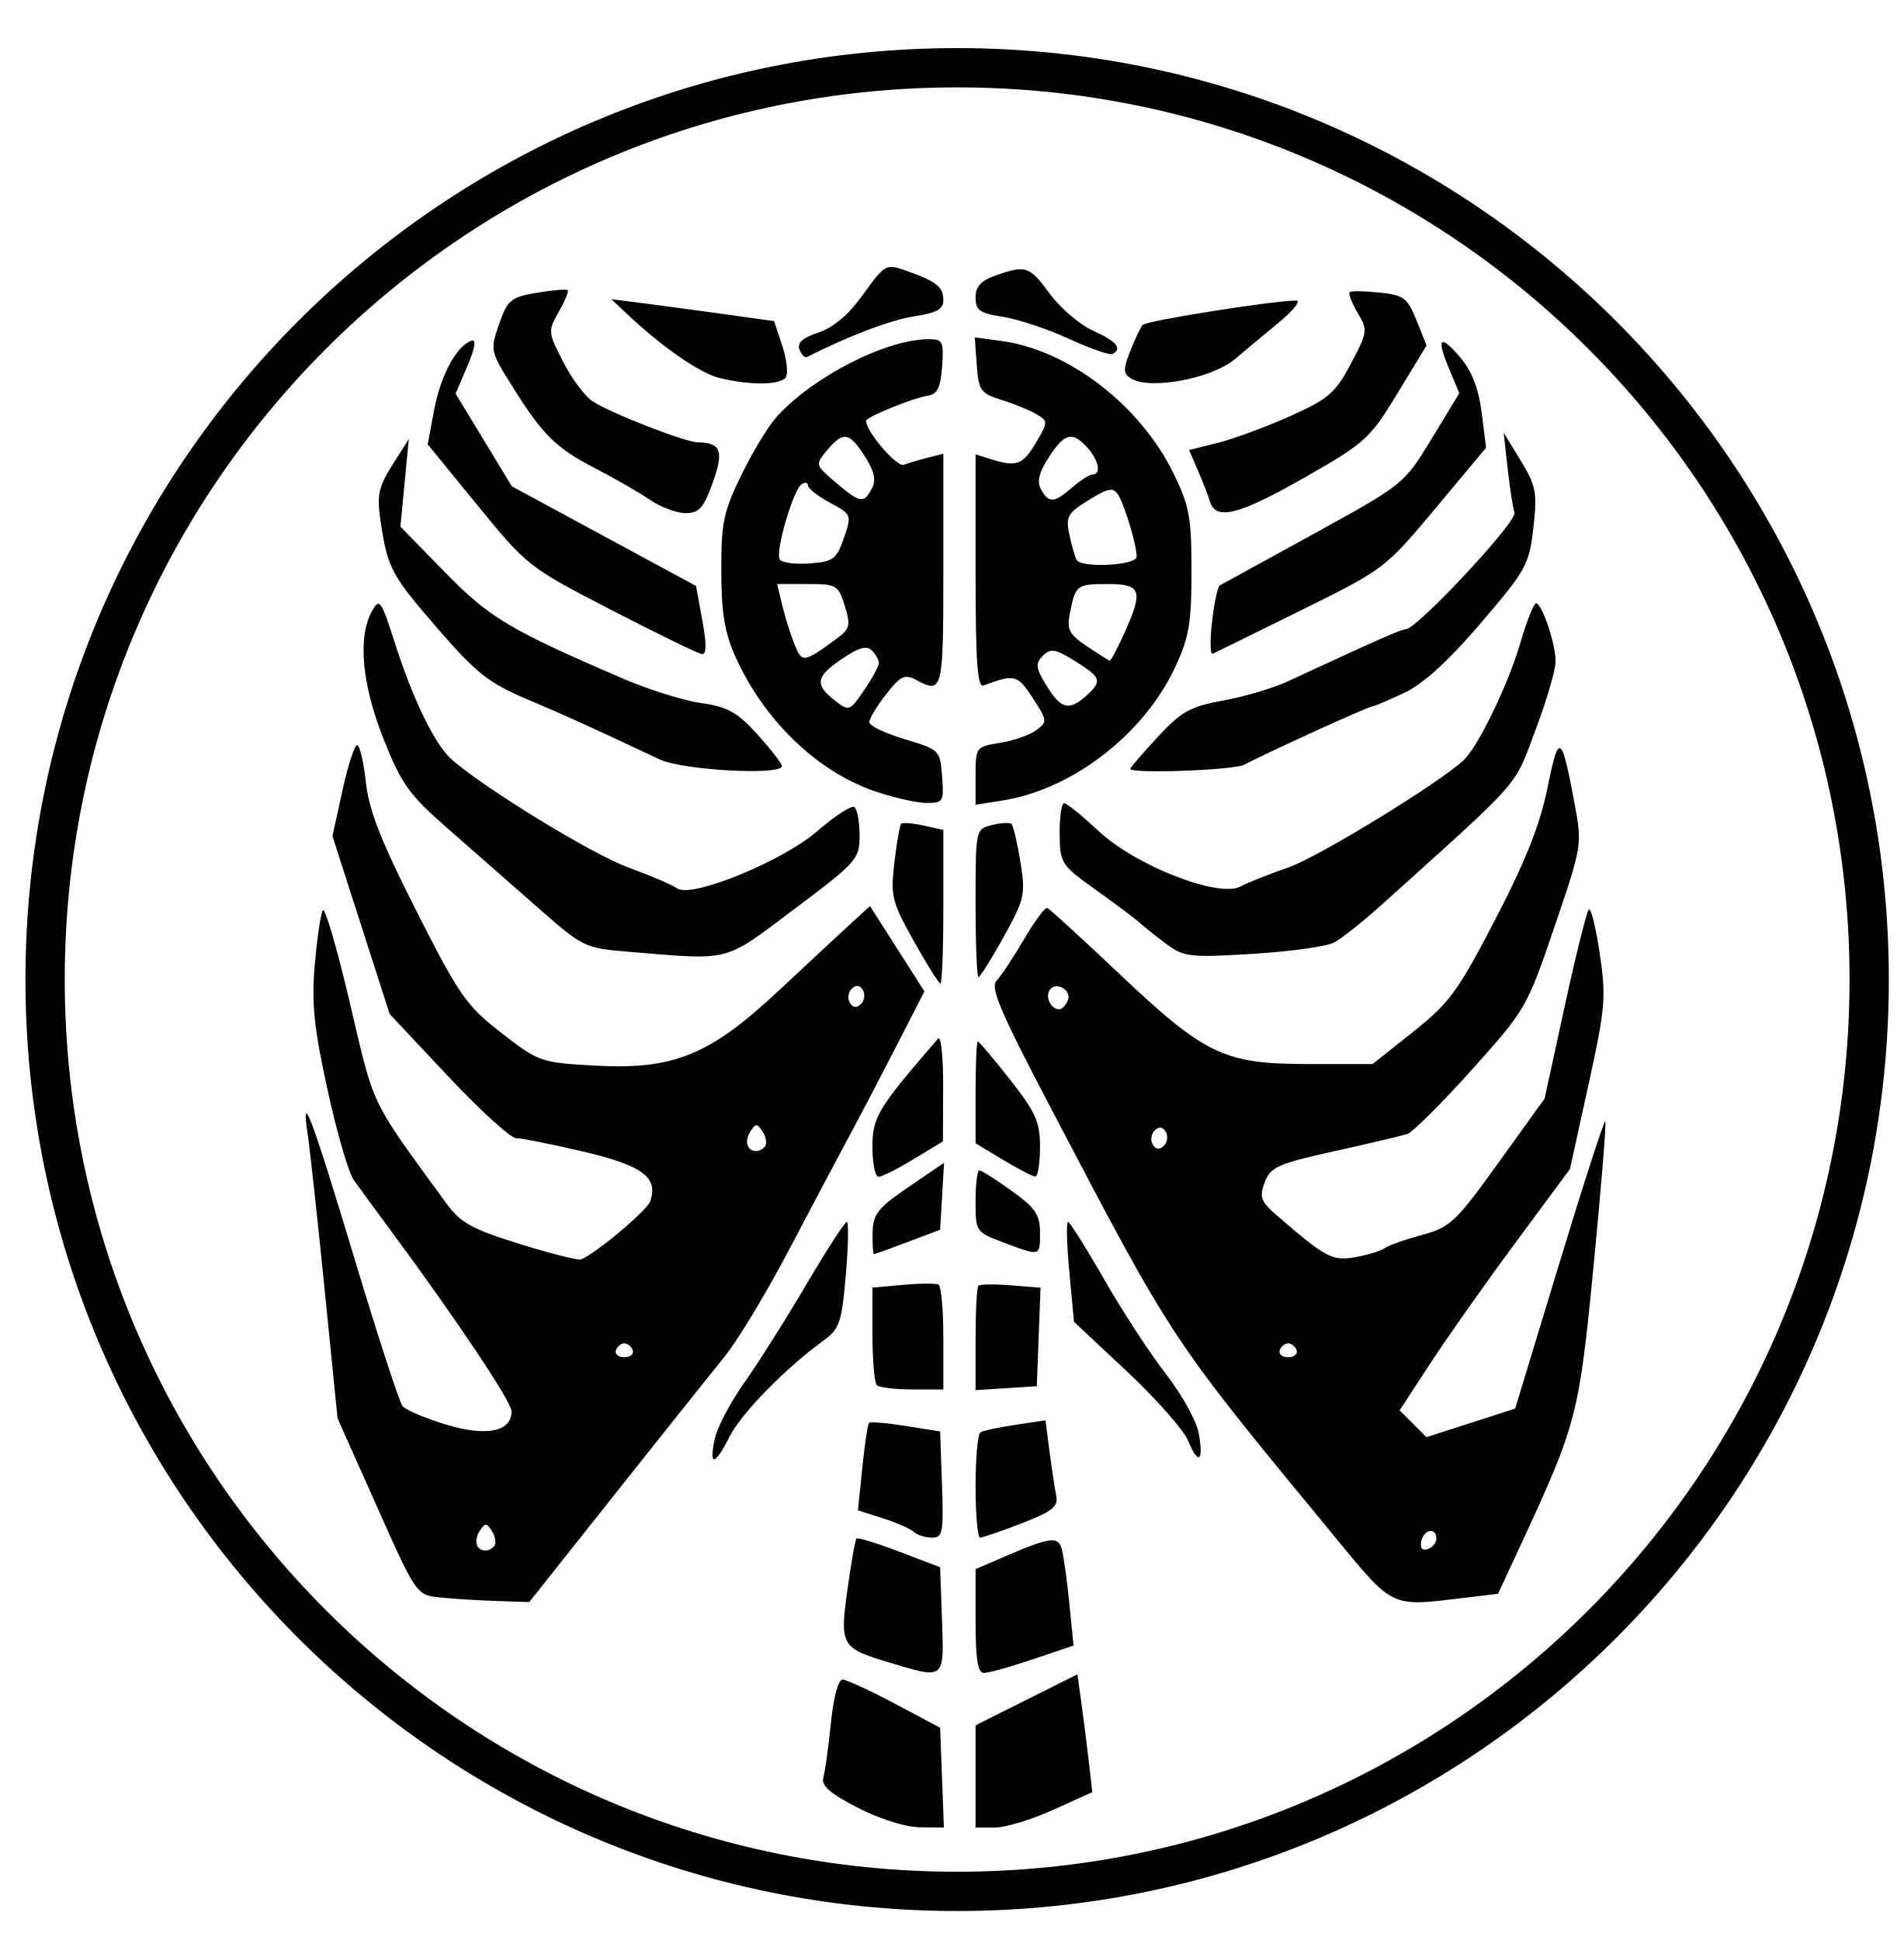
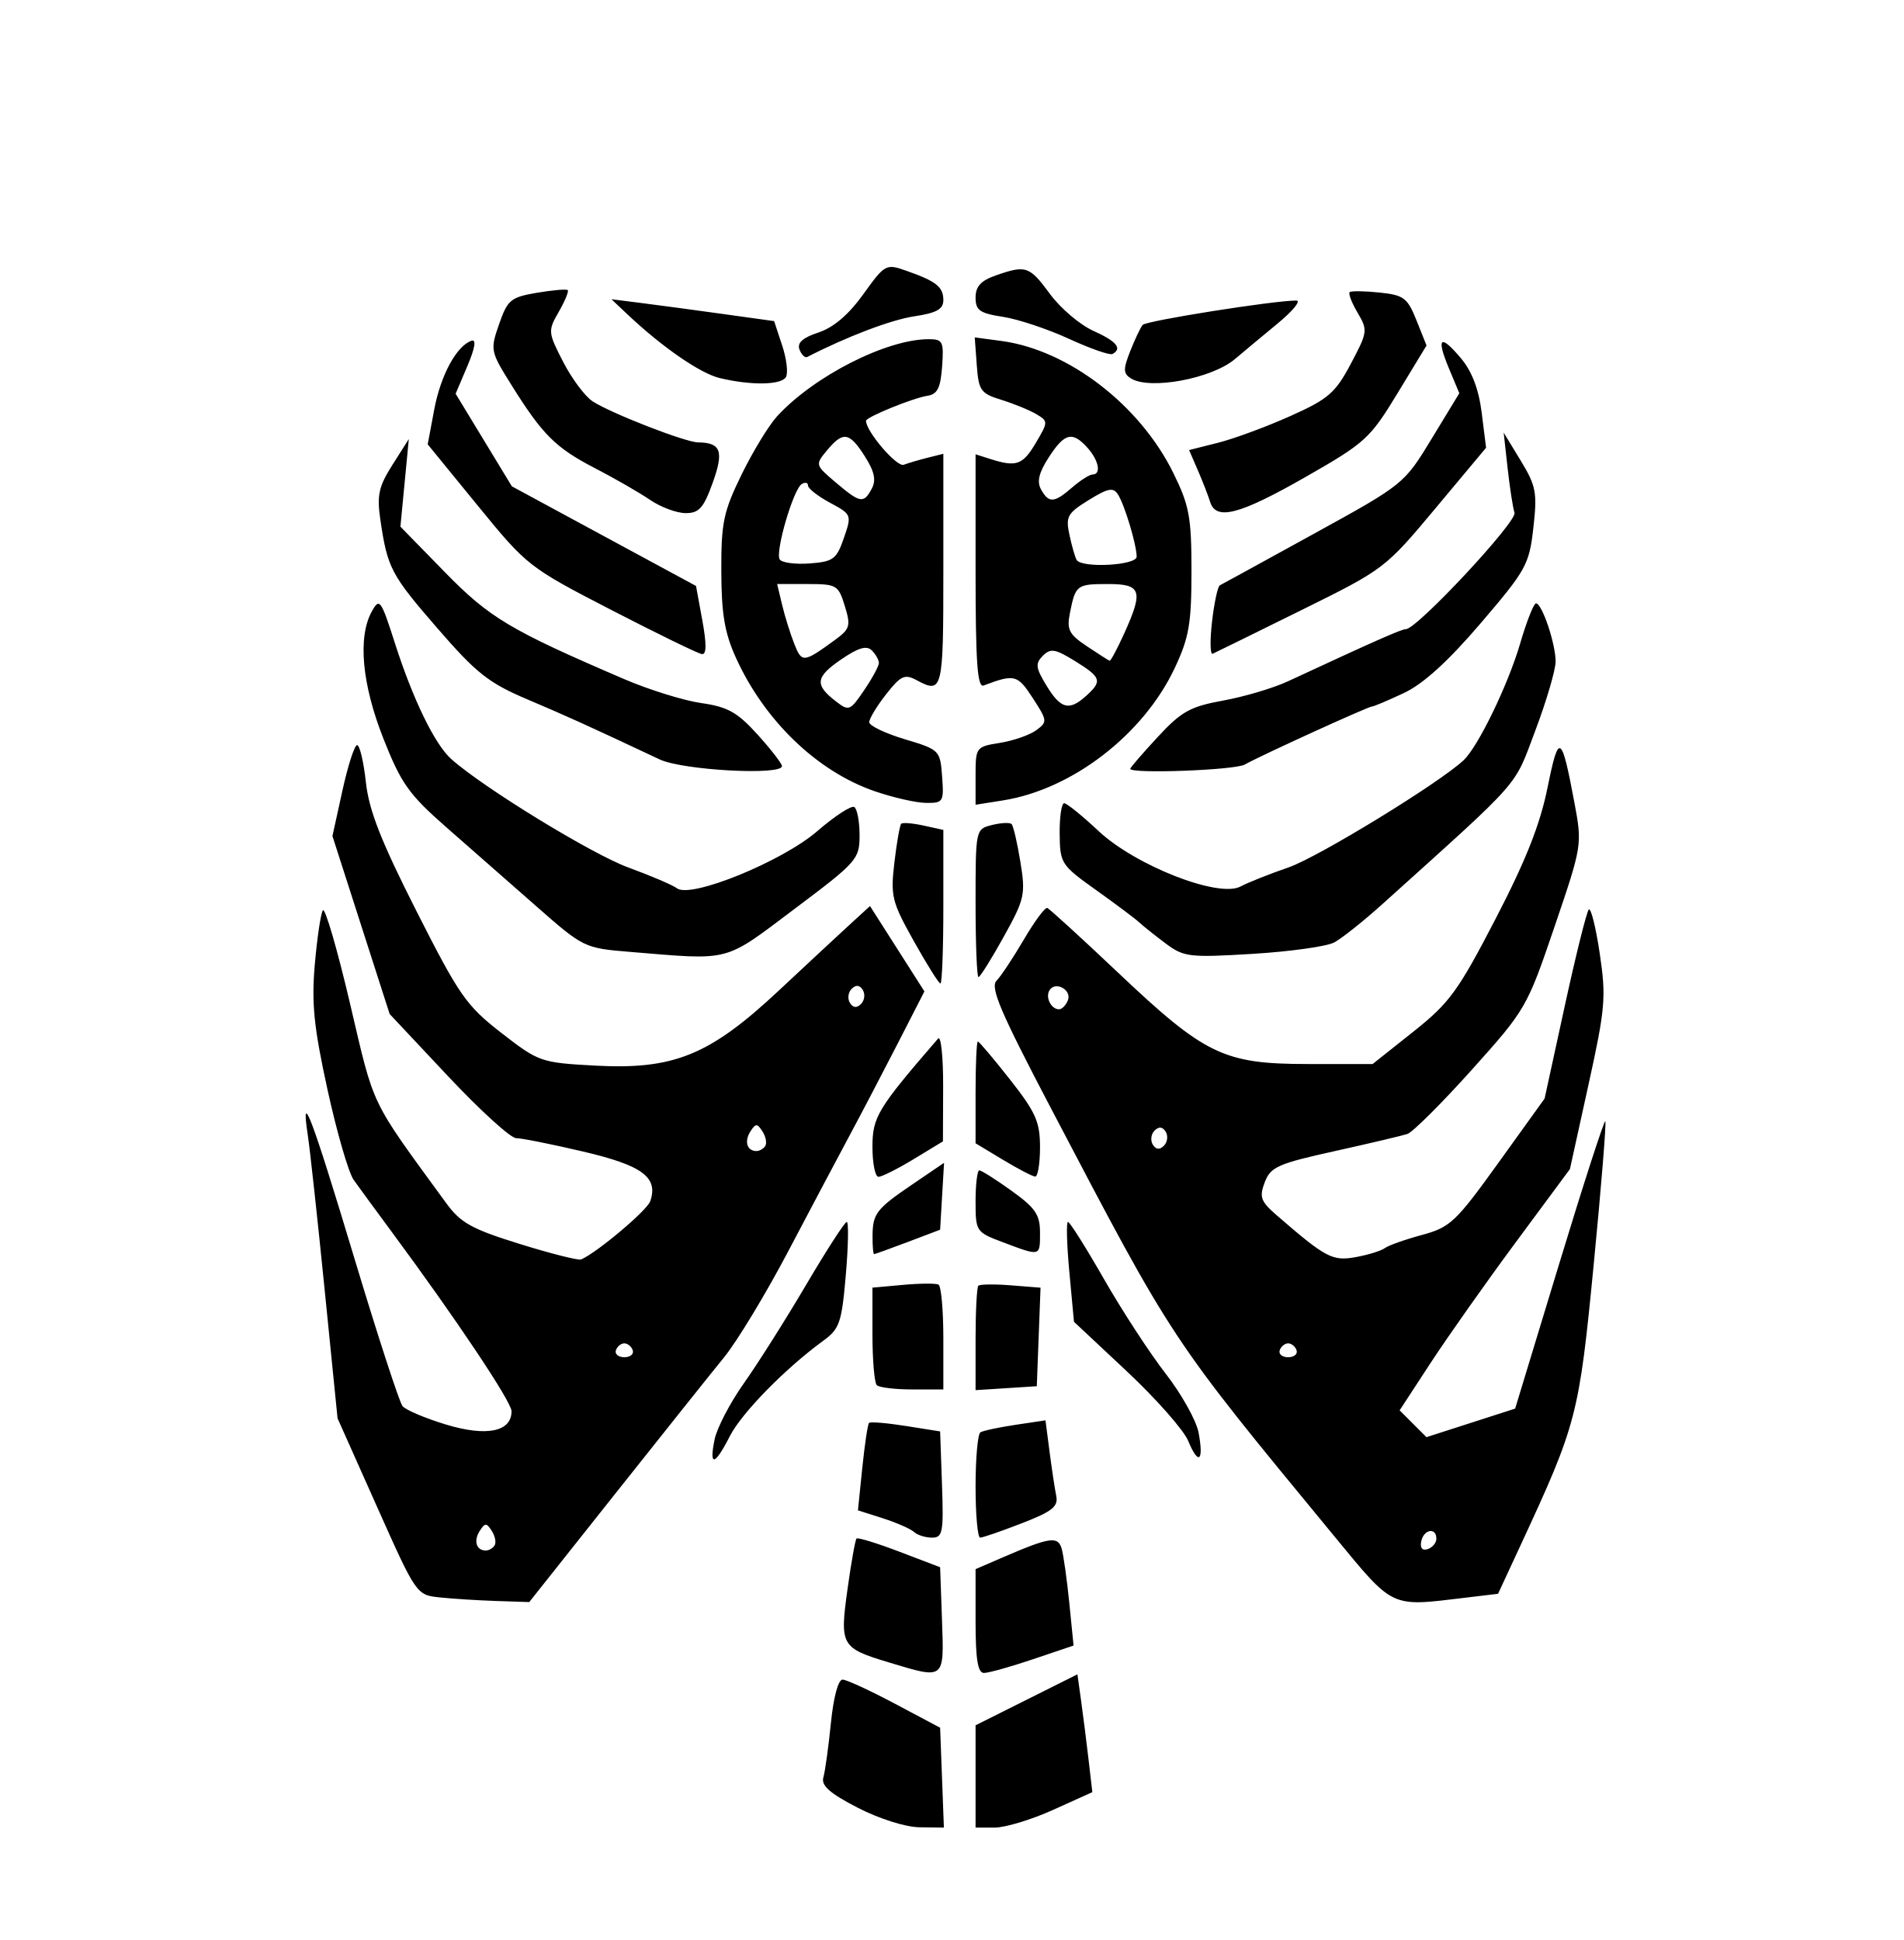
- <svg xmlns="http://www.w3.org/2000/svg" xml:space="preserve" width="872" height="889" viewBox="0 0 872 889">
-   <circle cx="438.499" cy="448.88" r="417.838" style="fill:none;stroke:#000;stroke-width:18;stroke-dasharray:none;stroke-opacity:1" />
-   <path d="M392.9 828.36c-12.798-6.605-16.769-10.12-15.683-13.883.8-2.772 2.355-14.009 3.455-24.97 1.185-11.803 3.366-19.892 5.348-19.837 1.84.052 12.648 5.034 24.015 11.073l20.668 10.978.863 22.883.862 22.883-11.197-.142c-6.412-.082-18.517-3.92-28.332-8.986m54.042-14.31v-23.438l23.333-11.679 23.333-11.678 1.7 12.233c.934 6.728 2.47 18.877 3.414 26.996l1.715 14.763-17.951 8.12c-9.873 4.466-21.91 8.12-26.747 8.12h-8.797zm-39.86-52.295c-21.77-6.573-22.399-7.695-18.81-33.514 1.692-12.18 3.55-22.622 4.13-23.206s9.436 2.135 19.678 6.042l18.623 7.102.858 24.223c.976 27.587 1.478 27.19-24.479 19.353m39.86-18.917V719.05l12.549-5.424c21.438-9.265 25.195-9.819 26.893-3.964.843 2.91 2.416 14.091 3.495 24.847l1.96 19.557-18.593 6.278c-10.226 3.454-20.327 6.28-22.448 6.28-2.853 0-3.856-6.184-3.856-23.787m-245.459-10.823c-10.71-1.135-10.757-1.205-28.781-41.605l-18.054-40.467-5.924-59.025c-3.258-32.464-6.735-64.34-7.725-70.836-3.375-22.127 1.805-8.428 21.304 56.344 10.714 35.592 20.664 66.159 22.11 67.926 1.447 1.766 10.423 5.572 19.947 8.455 18.595 5.63 29.995 3.303 29.995-6.122 0-4.296-25.265-42.117-54.987-82.314-7.205-9.743-15.012-20.409-17.349-23.701s-7.727-21.894-11.979-41.337c-6.256-28.614-7.366-39.536-5.822-57.32 1.05-12.084 2.706-23.262 3.682-24.841s6.582 17.63 12.457 42.687c11.368 48.485 8.738 43.027 44.097 91.509 6.575 9.015 11.652 11.832 33.659 18.675 14.253 4.432 26.91 7.626 28.124 7.098 7.36-3.197 30.21-22.453 31.665-26.683 3.763-10.946-3.561-16.378-30.664-22.74-14.427-3.388-28.279-6.16-30.78-6.16-2.503 0-16.564-12.8-31.248-28.446l-26.698-28.447-13.104-40.774-13.104-40.775 4.572-20.833c2.514-11.458 5.543-20.833 6.73-20.833s2.994 7.64 4.013 16.978c1.415 12.958 6.909 26.958 23.203 59.136 19.59 38.686 22.792 43.279 38.866 55.761 17.13 13.302 18.077 13.634 42.833 14.985 36.106 1.97 52.565-4.722 84.047-34.173 13.168-12.318 28.006-26.118 32.974-30.667l9.032-8.271 12.468 19.557 12.468 19.556-12.315 24.028c-6.774 13.215-16.6 31.999-21.836 41.742-5.236 9.744-17.903 33.66-28.15 53.147s-23.499 41.41-29.45 48.718-28.476 35.542-50.054 62.743l-39.234 49.456-15.13-.497c-8.322-.273-19.957-1.008-25.858-1.634m25.122-23.845c.8-1.296.215-4.285-1.302-6.644-2.411-3.749-3.105-3.749-5.516 0-2.928 4.553-1.565 8.999 2.758 8.999 1.432 0 3.26-1.06 4.06-2.355m63.284-89.397c-.582-1.746-2.32-3.174-3.863-3.174s-3.281 1.428-3.863 3.174 1.156 3.174 3.863 3.174 4.445-1.428 3.863-3.174m60.725-93.664c.8-1.296.215-4.285-1.302-6.644-2.411-3.749-3.105-3.749-5.516 0-2.928 4.553-1.565 8.999 2.758 8.999 1.432 0 3.26-1.06 4.06-2.355m44.658-71.46q-2.142-3.467-5.095-.515c-1.624 1.624-1.989 4.513-.81 6.42q2.142 3.468 5.095.515c1.624-1.624 1.989-4.513.81-6.42m215.94 250.233c-75.432-91.582-73.228-88.25-130.013-196.555-22.838-43.559-27.64-54.832-24.665-57.896 2.032-2.092 7.681-10.607 12.553-18.921s9.684-14.814 10.693-14.443 15.625 13.726 32.479 29.677c39.83 37.7 48.403 41.828 86.89 41.846l29.674.015 18.577-14.763c16.66-13.239 20.554-18.574 37.72-51.67 13.893-26.788 20.435-43.304 23.858-60.234 5.16-25.521 6.385-24.819 12.354 7.086 3.561 19.035 3.486 19.5-9.176 56.71-12.58 36.966-13.135 37.926-37.864 65.48-13.803 15.382-27.09 28.624-29.525 29.428-2.436.805-17.465 4.35-33.398 7.88-25.932 5.743-29.28 7.235-31.942 14.235-2.594 6.822-1.884 8.763 5.563 15.217 22.444 19.452 25.46 21.045 36.156 19.091 5.683-1.038 11.662-2.89 13.286-4.117s9.262-3.938 16.974-6.024c13.01-3.52 15.54-5.908 35.124-33.149l21.105-29.355 9.235-42.426c5.08-23.335 10.031-43.222 11.003-44.193.972-.972 3.232 8.086 5.023 20.128 2.988 20.092 2.56 25.06-5.202 60.35l-8.46 38.455-24.79 33.511c-13.634 18.431-31.188 43.305-39.008 55.275l-14.219 21.764 6.147 6.147 6.147 6.147 20.315-6.543 20.316-6.543 20.164-66.325c11.09-36.478 20.601-65.887 21.136-65.352s-1.854 30.066-5.309 65.625c-6.724 69.212-7.73 73.076-33.404 128.447l-10.413 22.46-15.608 1.874c-33.957 4.078-32.046 4.989-59.496-28.339m46.841 1.23c0-5.34-5.779-4.365-6.925 1.168-.638 3.079.469 4.429 2.952 3.6 2.185-.728 3.973-2.874 3.973-4.768m-64.047-86.339c-.581-1.746-2.32-3.174-3.863-3.174-1.542 0-3.28 1.428-3.863 3.174-.581 1.746 1.157 3.174 3.863 3.174s4.445-1.428 3.863-3.174m-59.962-100.167q-2.142-3.467-5.095-.514c-1.624 1.624-1.989 4.512-.81 6.42q2.142 3.465 5.095.514c1.624-1.624 1.989-4.513.81-6.42m-44.791-60.284c1.828-4.764-5.77-8.858-8.435-4.544-2.01 3.25.731 8.729 4.367 8.729 1.354 0 3.185-1.883 4.068-4.185m-70.508 243.702c-1.543-1.428-7.955-4.243-14.249-6.257l-11.444-3.66 1.996-19.481c1.098-10.714 2.49-19.974 3.094-20.578s8.178.023 16.83 1.398l15.731 2.496.858 24.339c.774 21.978.33 24.339-4.577 24.339-2.989 0-6.696-1.168-8.239-2.596m28.197-20.85c0-12.896.997-24.06 2.215-24.81s8.424-2.293 16.013-3.429l13.799-2.065 1.863 14.327c1.025 7.879 2.404 17.01 3.065 20.29.988 4.907-1.81 7.132-15.779 12.549-9.339 3.621-17.924 6.584-19.078 6.584s-2.098-10.551-2.098-23.447M327.39 659.591c1.086-5.278 7.155-16.904 13.487-25.836s19.138-29.193 28.459-45.027 17.688-28.787 18.596-28.787c.907 0 .713 10.898-.431 24.219-1.888 21.96-2.85 24.78-10.321 30.221-17.384 12.664-37.384 33.09-42.807 43.72-6.953 13.629-9.596 14.192-6.983 1.49m216.98.72c-2.065-4.986-14.688-19.311-28.05-31.835l-24.297-22.77-2.124-22.883c-1.169-12.585-1.447-22.882-.619-22.882s8.282 11.839 16.562 26.309 20.981 33.94 28.223 43.266 14.013 21.465 15.047 26.975c2.474 13.187-.027 15.202-4.742 3.82M401.668 634.74c-1.082-1.083-1.968-11.579-1.968-23.324v-21.355l14.025-1.274c7.713-.7 15.021-.756 16.239-.123s2.214 11.702 2.214 24.597v23.447h-14.27c-7.85 0-15.157-.886-16.24-1.968m45.273-20.999c0-12.81.571-23.86 1.269-24.558.697-.698 7.394-.781 14.881-.186l13.614 1.083-.857 22.576-.857 22.576-14.025.9-14.025.9zm-47.196-47.157c.059-10.519 1.607-12.525 18.572-24.07l14.188-9.655-.902 15.328-.9 15.328-14.764 5.592c-8.12 3.075-15.095 5.593-15.5 5.594-.407.001-.719-3.651-.694-8.117m59.745 2.688c-12.355-4.648-12.549-4.938-12.549-18.836 0-7.764.78-14.116 1.732-14.116.953 0 7.596 4.211 14.763 9.358 10.925 7.846 13.031 10.948 13.031 19.192 0 11 .331 10.914-16.977 4.402m-59.79-43.706c0-13.701 2.31-17.516 30.055-49.627 1.333-1.543 2.382 8.422 2.33 22.145l-.093 24.949-13.376 8.12c-7.357 4.465-14.622 8.12-16.146 8.12s-2.77-6.169-2.77-13.707m59.79 5.91-12.549-7.566v-23.32c0-12.827.469-23.321 1.041-23.321.573 0 7.216 7.86 14.763 17.466 11.793 15.01 13.722 19.37 13.722 31.002 0 7.445-.996 13.484-2.214 13.421s-7.861-3.52-14.763-7.681m-40.834-100.199c-10.076-18.018-10.718-20.613-8.907-36.018 1.073-9.13 2.478-17.127 3.121-17.771.644-.644 5.252-.274 10.24.821l9.068 1.992V415.5c0 19.358-.599 35.196-1.331 35.196-.733 0-6.218-8.737-12.19-19.417m28.285-17.434c0-33.861.01-33.9 7.52-35.786 4.135-1.038 8.174-1.23 8.976-.429.802.802 2.62 8.601 4.04 17.332 2.427 14.92 1.967 16.984-7.645 34.328-5.625 10.15-10.826 18.454-11.559 18.454s-1.332-15.255-1.332-33.899m-158.367 22.35c-20.859-1.72-21.29-1.93-42.812-20.848a72525 72525 0 0 0-41.29-36.26c-17.133-15.03-20.691-20.04-28.788-40.53-9.908-25.074-11.865-46.624-5.307-58.435 3.49-6.284 4.155-5.358 10.598 14.763 8.21 25.632 18.221 46.218 25.749 52.942 14.683 13.115 64.462 43.604 81.164 49.712 10.343 3.783 20.366 8.07 22.273 9.526 6.264 4.784 48.2-12.3 64.223-26.164 8-6.92 15.64-11.907 16.978-11.08s2.433 6.634 2.433 12.905c0 11.001-1.046 12.187-29.787 33.78-32.814 24.654-28.585 23.55-75.434 19.688m245.47-3.84c-4.873-3.643-10.311-7.983-12.086-9.643s-10.68-8.333-19.789-14.828c-16.067-11.459-16.565-12.228-16.702-25.835-.078-7.714.855-14.003 2.073-13.975 1.218.026 8.29 5.75 15.715 12.717 16.915 15.872 55.055 30.801 65.04 25.458 3.401-1.82 13.308-5.761 22.013-8.756 13.564-4.667 69.222-38.754 80.257-49.153 6.633-6.25 20.37-34.627 25.848-53.393 2.963-10.15 6.238-18.454 7.279-18.454 2.761 0 8.983 18.447 8.983 26.635 0 3.862-4.185 18.112-9.3 31.666-10.003 26.501-5.182 21.028-70.017 79.48-8.71 7.853-18.675 15.78-22.144 17.614-3.47 1.835-20.26 4.182-37.31 5.215-29.077 1.761-31.553 1.466-39.86-4.747m-133.402-69.81c-26.306-9.09-50.408-32.29-63.49-61.117-5.174-11.398-6.643-20.106-6.7-39.698-.065-22.277.98-27.253 9.301-44.289 5.156-10.555 12.49-22.582 16.3-26.725 16.925-18.414 50.095-35.28 69.383-35.28 6.504 0 7.008 1.023 6.174 12.524-.716 9.875-2.156 12.714-6.813 13.426-6.566 1.003-28.05 9.772-28.05 11.448 0 4.852 14.1 21.32 17.252 20.15 2.18-.81 7.163-2.276 11.072-3.257l7.107-1.784v53.467c0 55.432-.306 56.671-12.414 50.19-5.288-2.829-7.171-1.934-13.83 6.576-4.241 5.418-7.71 11.163-7.71 12.767s7.307 5.111 16.239 7.794c16.005 4.808 16.252 5.054 17.147 17.083.866 11.64.525 12.2-7.381 12.107-4.56-.053-15.174-2.475-23.587-5.382m2.01-58.731c0-1.386-1.463-3.982-3.25-5.77-2.368-2.367-6.183-1.245-14.026 4.125-11.76 8.053-12.242 11.627-2.578 19.104 6.125 4.738 6.608 4.554 13.107-5.01 3.711-5.462 6.748-11.064 6.748-12.45m-20.294-10.44c7.08-5.151 7.487-6.518 4.672-15.69-2.94-9.578-3.738-10.049-17.04-10.049h-13.957l2.293 9.596c1.262 5.278 3.777 13.33 5.589 17.894 3.452 8.691 4.187 8.621 18.443-1.751m4.247-46.823c3.66-10.618 3.581-10.818-6.363-16.173-5.537-2.982-10.068-6.527-10.068-7.877s-1.294-1.656-2.876-.678c-3.854 2.382-12.233 31.053-10.089 34.523.933 1.51 7.095 2.342 13.694 1.85 10.857-.81 12.35-1.916 15.702-11.645m12.779-22.613c2.083-3.894 1.244-7.84-3.14-14.763-7.092-11.202-9.99-11.67-17.357-2.806-5.474 6.587-5.44 6.711 3.955 14.684 11.27 9.561 12.823 9.832 16.542 2.885m47.557 131.554c0-13.087.168-13.314 11.15-15.07 6.132-.98 13.603-3.577 16.602-5.77 5.25-3.84 5.193-4.387-1.553-14.768-6.99-10.756-8.317-11.095-22.508-5.762-2.868 1.078-3.69-10.574-3.69-52.275v-53.662l6.643 2.118c12.015 3.83 14.925 2.822 20.892-7.24 5.783-9.753 5.788-10.015.277-13.287-3.092-1.835-10.283-4.778-15.98-6.54-9.5-2.938-10.433-4.254-11.284-15.915l-.929-12.713 12.185 1.635c30.663 4.112 63.483 29.328 78.818 60.556 7.318 14.903 8.29 20.169 8.29 44.931 0 23.991-1.103 30.4-7.622 44.296-14.323 30.531-46.96 55.714-78.742 60.76l-12.549 1.992zm50.7-36.644c7.468-6.758 6.916-8.458-5.176-15.931-9.062-5.6-11.168-5.945-14.707-2.406s-3.3 5.498 1.675 13.677c6.537 10.749 10.39 11.735 18.208 4.66m17.29-28.33c9-19.83 8.028-22.883-7.287-22.883-14.378 0-14.92.413-17.48 13.287-1.514 7.619-.427 9.748 7.773 15.223 5.243 3.5 9.93 6.49 10.415 6.643.486.153 3.446-5.368 6.579-12.27m5.809-35.431c-.024-5.463-5.513-23.741-8.552-28.476-2.182-3.402-4.517-2.958-13.436 2.554-9.747 6.024-10.602 7.57-8.81 15.927 1.09 5.091 2.57 10.253 3.286 11.471 2.301 3.91 27.53 2.555 27.512-1.476m-29.51-31.74c3.745-3.248 7.935-5.906 9.31-5.906 4.108 0 2.84-6.54-2.386-12.316-6.895-7.62-10.445-6.728-17.673 4.438-4.541 7.014-5.54 11.162-3.544 14.727 3.588 6.41 5.997 6.252 14.293-.944M302.265 348.024c-33.896-15.935-41.816-19.53-60.528-27.477-17.897-7.601-23.44-11.976-41.336-32.625-21.342-24.624-22.896-27.586-26.161-49.872-1.628-11.11-.738-15.12 5.555-25.039l7.494-11.81-1.923 20.07-1.923 20.071 20.29 20.774c20.547 21.039 29.86 26.596 82.293 49.11 11.367 4.88 27.238 9.812 35.267 10.958 12.088 1.725 16.51 4.195 25.714 14.365 6.113 6.755 11.17 13.278 11.236 14.496.242 4.41-45.41 1.947-55.978-3.021m215.54 4.27c0-.53 5.647-7.067 12.548-14.526 10.88-11.758 14.88-13.986 30.072-16.751 9.637-1.754 22.924-5.698 29.526-8.765 40.299-18.718 52.126-23.95 54.15-23.95 5.044 0 51.03-49.303 49.742-53.329-.747-2.335-2.169-11.554-3.159-20.485l-1.8-16.24 7.814 12.85c7.031 11.562 7.612 14.645 5.79 30.746-1.911 16.895-3.26 19.34-24.124 43.736-15.024 17.566-26.294 27.812-35.198 31.997-7.204 3.386-13.751 6.157-14.55 6.157-1.744 0-51.076 22.507-58.362 26.627-4.56 2.578-52.45 4.344-52.45 1.934M280.12 279.544c-37.932-19.596-38.654-20.16-61.28-47.877l-22.895-28.048 2.994-15.971c2.949-15.735 10.288-29.247 17.122-31.526 2.227-.742 1.534 3.448-1.916 11.57l-5.407 12.732 12.88 21.218 12.882 21.217 42.185 22.827 42.185 22.827 2.895 15.801c1.99 10.858 1.932 15.685-.183 15.43-1.693-.204-20.351-9.295-41.462-20.2m275.159 5.278c.998-8.64 2.607-16.109 3.576-16.597s20.349-11.117 43.067-23.62c41.222-22.688 41.33-22.776 53.973-43.568l12.668-20.834-4.69-11.225c-6.02-14.41-4.097-16.131 5.406-4.838 5.068 6.023 8.188 14.202 9.537 24.997l2.005 16.044-23.195 27.763c-23.024 27.558-23.478 27.903-61.578 46.729-21.111 10.431-39.33 19.391-40.484 19.912-1.155.52-1.283-6.123-.285-14.763m-257.444-55.743c-4.871-3.321-16.165-9.823-25.097-14.447-18.2-9.424-24.1-15.283-38.389-38.132-9.703-15.514-9.821-16.099-5.69-27.98 3.867-11.122 5.313-12.32 17.32-14.36 7.205-1.223 13.557-1.766 14.117-1.207.559.56-1.297 5.047-4.124 9.973-4.998 8.708-4.941 9.344 2.031 22.9 3.945 7.67 9.997 15.796 13.45 18.058 8.335 5.461 42.522 18.783 48.348 18.84 10.503.103 11.921 4.014 6.712 18.5-4.166 11.586-6.258 13.93-12.415 13.914-4.073-.011-11.39-2.737-16.263-6.059m256.568.912c-.88-2.842-3.409-9.35-5.62-14.461l-4.022-9.294 13.253-3.337c7.29-1.835 22.15-7.322 33.025-12.193 17.515-7.845 20.688-10.58 27.802-23.972 7.737-14.564 7.85-15.42 3.108-23.45-2.708-4.583-4.328-8.825-3.602-9.425s6.876-.512 13.666.2c11.142 1.166 12.791 2.41 16.937 12.772l4.594 11.48-13.295 21.9c-12.627 20.798-14.75 22.729-42.226 38.423-30.225 17.263-40.93 20.05-43.62 11.357M329.79 173.266c-8.957-2.132-26.398-14.163-42.287-29.169l-7.381-6.971 13.286 1.674c7.308.92 24.078 3.176 37.267 5.01l23.98 3.337 3.7 11.212c2.036 6.166 2.792 12.682 1.681 14.479-2.249 3.639-15.946 3.833-30.246.428m188.283.114c-3.512-2.223-3.553-4.176-.265-12.504 2.143-5.427 4.706-10.824 5.695-11.992 1.61-1.902 60.001-11.163 70.387-11.163 2.307 0-1.578 4.762-8.633 10.583-7.056 5.82-15.82 13.122-19.479 16.226-10.627 9.018-39.097 14.3-47.705 8.85M366.27 160.166c-1.174-3.06 1.45-5.41 8.716-7.808 6.898-2.277 13.806-8.177 20.53-17.536 9.919-13.807 10.336-14.035 19.708-10.746 13.723 4.815 16.955 7.385 16.955 13.484 0 4.135-3.118 5.864-13.35 7.398-10.616 1.592-30.818 9.27-49.028 18.634-1.018.524-2.607-1.018-3.53-3.426m123.485-4.89c-9.743-4.488-23.362-9.027-30.264-10.086-10.64-1.633-12.549-2.976-12.549-8.837 0-5.098 2.44-7.763 9.299-10.153 13.827-4.82 15.373-4.287 24.828 8.568 4.777 6.495 13.669 14.058 19.758 16.807 10.726 4.842 13.447 8.11 8.858 10.64-1.218.67-10.186-2.452-19.93-6.94" style="fill:#000;stroke-width:2.953" />
+ <svg xmlns="http://www.w3.org/2000/svg" xml:space="preserve" width="872" height="889" viewBox="0 0 872 889" version="1.1" id="svg1">
+   <defs id="defs1" />
+   <path d="M392.9 828.36c-12.798-6.605-16.769-10.12-15.683-13.883.8-2.772 2.355-14.009 3.455-24.97 1.185-11.803 3.366-19.892 5.348-19.837 1.84.052 12.648 5.034 24.015 11.073l20.668 10.978.863 22.883.862 22.883-11.197-.142c-6.412-.082-18.517-3.92-28.332-8.986m54.042-14.31v-23.438l23.333-11.679 23.333-11.678 1.7 12.233c.934 6.728 2.47 18.877 3.414 26.996l1.715 14.763-17.951 8.12c-9.873 4.466-21.91 8.12-26.747 8.12h-8.797zm-39.86-52.295c-21.77-6.573-22.399-7.695-18.81-33.514 1.692-12.18 3.55-22.622 4.13-23.206s9.436 2.135 19.678 6.042l18.623 7.102.858 24.223c.976 27.587 1.478 27.19-24.479 19.353m39.86-18.917V719.05l12.549-5.424c21.438-9.265 25.195-9.819 26.893-3.964.843 2.91 2.416 14.091 3.495 24.847l1.96 19.557-18.593 6.278c-10.226 3.454-20.327 6.28-22.448 6.28-2.853 0-3.856-6.184-3.856-23.787m-245.459-10.823c-10.71-1.135-10.757-1.205-28.781-41.605l-18.054-40.467-5.924-59.025c-3.258-32.464-6.735-64.34-7.725-70.836-3.375-22.127 1.805-8.428 21.304 56.344 10.714 35.592 20.664 66.159 22.11 67.926 1.447 1.766 10.423 5.572 19.947 8.455 18.595 5.63 29.995 3.303 29.995-6.122 0-4.296-25.265-42.117-54.987-82.314-7.205-9.743-15.012-20.409-17.349-23.701s-7.727-21.894-11.979-41.337c-6.256-28.614-7.366-39.536-5.822-57.32 1.05-12.084 2.706-23.262 3.682-24.841s6.582 17.63 12.457 42.687c11.368 48.485 8.738 43.027 44.097 91.509 6.575 9.015 11.652 11.832 33.659 18.675 14.253 4.432 26.91 7.626 28.124 7.098 7.36-3.197 30.21-22.453 31.665-26.683 3.763-10.946-3.561-16.378-30.664-22.74-14.427-3.388-28.279-6.16-30.78-6.16-2.503 0-16.564-12.8-31.248-28.446l-26.698-28.447-13.104-40.774-13.104-40.775 4.572-20.833c2.514-11.458 5.543-20.833 6.73-20.833s2.994 7.64 4.013 16.978c1.415 12.958 6.909 26.958 23.203 59.136 19.59 38.686 22.792 43.279 38.866 55.761 17.13 13.302 18.077 13.634 42.833 14.985 36.106 1.97 52.565-4.722 84.047-34.173 13.168-12.318 28.006-26.118 32.974-30.667l9.032-8.271 12.468 19.557 12.468 19.556-12.315 24.028c-6.774 13.215-16.6 31.999-21.836 41.742-5.236 9.744-17.903 33.66-28.15 53.147s-23.499 41.41-29.45 48.718-28.476 35.542-50.054 62.743l-39.234 49.456-15.13-.497c-8.322-.273-19.957-1.008-25.858-1.634m25.122-23.845c.8-1.296.215-4.285-1.302-6.644-2.411-3.749-3.105-3.749-5.516 0-2.928 4.553-1.565 8.999 2.758 8.999 1.432 0 3.26-1.06 4.06-2.355m63.284-89.397c-.582-1.746-2.32-3.174-3.863-3.174s-3.281 1.428-3.863 3.174 1.156 3.174 3.863 3.174 4.445-1.428 3.863-3.174m60.725-93.664c.8-1.296.215-4.285-1.302-6.644-2.411-3.749-3.105-3.749-5.516 0-2.928 4.553-1.565 8.999 2.758 8.999 1.432 0 3.26-1.06 4.06-2.355m44.658-71.46q-2.142-3.467-5.095-.515c-1.624 1.624-1.989 4.513-.81 6.42q2.142 3.468 5.095.515c1.624-1.624 1.989-4.513.81-6.42m215.94 250.233c-75.432-91.582-73.228-88.25-130.013-196.555-22.838-43.559-27.64-54.832-24.665-57.896 2.032-2.092 7.681-10.607 12.553-18.921s9.684-14.814 10.693-14.443 15.625 13.726 32.479 29.677c39.83 37.7 48.403 41.828 86.89 41.846l29.674.015 18.577-14.763c16.66-13.239 20.554-18.574 37.72-51.67 13.893-26.788 20.435-43.304 23.858-60.234 5.16-25.521 6.385-24.819 12.354 7.086 3.561 19.035 3.486 19.5-9.176 56.71-12.58 36.966-13.135 37.926-37.864 65.48-13.803 15.382-27.09 28.624-29.525 29.428-2.436.805-17.465 4.35-33.398 7.88-25.932 5.743-29.28 7.235-31.942 14.235-2.594 6.822-1.884 8.763 5.563 15.217 22.444 19.452 25.46 21.045 36.156 19.091 5.683-1.038 11.662-2.89 13.286-4.117s9.262-3.938 16.974-6.024c13.01-3.52 15.54-5.908 35.124-33.149l21.105-29.355 9.235-42.426c5.08-23.335 10.031-43.222 11.003-44.193.972-.972 3.232 8.086 5.023 20.128 2.988 20.092 2.56 25.06-5.202 60.35l-8.46 38.455-24.79 33.511c-13.634 18.431-31.188 43.305-39.008 55.275l-14.219 21.764 6.147 6.147 6.147 6.147 20.315-6.543 20.316-6.543 20.164-66.325c11.09-36.478 20.601-65.887 21.136-65.352s-1.854 30.066-5.309 65.625c-6.724 69.212-7.73 73.076-33.404 128.447l-10.413 22.46-15.608 1.874c-33.957 4.078-32.046 4.989-59.496-28.339m46.841 1.23c0-5.34-5.779-4.365-6.925 1.168-.638 3.079.469 4.429 2.952 3.6 2.185-.728 3.973-2.874 3.973-4.768m-64.047-86.339c-.581-1.746-2.32-3.174-3.863-3.174-1.542 0-3.28 1.428-3.863 3.174-.581 1.746 1.157 3.174 3.863 3.174s4.445-1.428 3.863-3.174m-59.962-100.167q-2.142-3.467-5.095-.514c-1.624 1.624-1.989 4.512-.81 6.42q2.142 3.465 5.095.514c1.624-1.624 1.989-4.513.81-6.42m-44.791-60.284c1.828-4.764-5.77-8.858-8.435-4.544-2.01 3.25.731 8.729 4.367 8.729 1.354 0 3.185-1.883 4.068-4.185m-70.508 243.702c-1.543-1.428-7.955-4.243-14.249-6.257l-11.444-3.66 1.996-19.481c1.098-10.714 2.49-19.974 3.094-20.578s8.178.023 16.83 1.398l15.731 2.496.858 24.339c.774 21.978.33 24.339-4.577 24.339-2.989 0-6.696-1.168-8.239-2.596m28.197-20.85c0-12.896.997-24.06 2.215-24.81s8.424-2.293 16.013-3.429l13.799-2.065 1.863 14.327c1.025 7.879 2.404 17.01 3.065 20.29.988 4.907-1.81 7.132-15.779 12.549-9.339 3.621-17.924 6.584-19.078 6.584s-2.098-10.551-2.098-23.447M327.39 659.591c1.086-5.278 7.155-16.904 13.487-25.836s19.138-29.193 28.459-45.027 17.688-28.787 18.596-28.787c.907 0 .713 10.898-.431 24.219-1.888 21.96-2.85 24.78-10.321 30.221-17.384 12.664-37.384 33.09-42.807 43.72-6.953 13.629-9.596 14.192-6.983 1.49m216.98.72c-2.065-4.986-14.688-19.311-28.05-31.835l-24.297-22.77-2.124-22.883c-1.169-12.585-1.447-22.882-.619-22.882s8.282 11.839 16.562 26.309 20.981 33.94 28.223 43.266 14.013 21.465 15.047 26.975c2.474 13.187-.027 15.202-4.742 3.82M401.668 634.74c-1.082-1.083-1.968-11.579-1.968-23.324v-21.355l14.025-1.274c7.713-.7 15.021-.756 16.239-.123s2.214 11.702 2.214 24.597v23.447h-14.27c-7.85 0-15.157-.886-16.24-1.968m45.273-20.999c0-12.81.571-23.86 1.269-24.558.697-.698 7.394-.781 14.881-.186l13.614 1.083-.857 22.576-.857 22.576-14.025.9-14.025.9zm-47.196-47.157c.059-10.519 1.607-12.525 18.572-24.07l14.188-9.655-.902 15.328-.9 15.328-14.764 5.592c-8.12 3.075-15.095 5.593-15.5 5.594-.407.001-.719-3.651-.694-8.117m59.745 2.688c-12.355-4.648-12.549-4.938-12.549-18.836 0-7.764.78-14.116 1.732-14.116.953 0 7.596 4.211 14.763 9.358 10.925 7.846 13.031 10.948 13.031 19.192 0 11 .331 10.914-16.977 4.402m-59.79-43.706c0-13.701 2.31-17.516 30.055-49.627 1.333-1.543 2.382 8.422 2.33 22.145l-.093 24.949-13.376 8.12c-7.357 4.465-14.622 8.12-16.146 8.12s-2.77-6.169-2.77-13.707m59.79 5.91-12.549-7.566v-23.32c0-12.827.469-23.321 1.041-23.321.573 0 7.216 7.86 14.763 17.466 11.793 15.01 13.722 19.37 13.722 31.002 0 7.445-.996 13.484-2.214 13.421s-7.861-3.52-14.763-7.681m-40.834-100.199c-10.076-18.018-10.718-20.613-8.907-36.018 1.073-9.13 2.478-17.127 3.121-17.771.644-.644 5.252-.274 10.24.821l9.068 1.992V415.5c0 19.358-.599 35.196-1.331 35.196-.733 0-6.218-8.737-12.19-19.417m28.285-17.434c0-33.861.01-33.9 7.52-35.786 4.135-1.038 8.174-1.23 8.976-.429.802.802 2.62 8.601 4.04 17.332 2.427 14.92 1.967 16.984-7.645 34.328-5.625 10.15-10.826 18.454-11.559 18.454s-1.332-15.255-1.332-33.899m-158.367 22.35c-20.859-1.72-21.29-1.93-42.812-20.848a72525 72525 0 0 0-41.29-36.26c-17.133-15.03-20.691-20.04-28.788-40.53-9.908-25.074-11.865-46.624-5.307-58.435 3.49-6.284 4.155-5.358 10.598 14.763 8.21 25.632 18.221 46.218 25.749 52.942 14.683 13.115 64.462 43.604 81.164 49.712 10.343 3.783 20.366 8.07 22.273 9.526 6.264 4.784 48.2-12.3 64.223-26.164 8-6.92 15.64-11.907 16.978-11.08s2.433 6.634 2.433 12.905c0 11.001-1.046 12.187-29.787 33.78-32.814 24.654-28.585 23.55-75.434 19.688m245.47-3.84c-4.873-3.643-10.311-7.983-12.086-9.643s-10.68-8.333-19.789-14.828c-16.067-11.459-16.565-12.228-16.702-25.835-.078-7.714.855-14.003 2.073-13.975 1.218.026 8.29 5.75 15.715 12.717 16.915 15.872 55.055 30.801 65.04 25.458 3.401-1.82 13.308-5.761 22.013-8.756 13.564-4.667 69.222-38.754 80.257-49.153 6.633-6.25 20.37-34.627 25.848-53.393 2.963-10.15 6.238-18.454 7.279-18.454 2.761 0 8.983 18.447 8.983 26.635 0 3.862-4.185 18.112-9.3 31.666-10.003 26.501-5.182 21.028-70.017 79.48-8.71 7.853-18.675 15.78-22.144 17.614-3.47 1.835-20.26 4.182-37.31 5.215-29.077 1.761-31.553 1.466-39.86-4.747m-133.402-69.81c-26.306-9.09-50.408-32.29-63.49-61.117-5.174-11.398-6.643-20.106-6.7-39.698-.065-22.277.98-27.253 9.301-44.289 5.156-10.555 12.49-22.582 16.3-26.725 16.925-18.414 50.095-35.28 69.383-35.28 6.504 0 7.008 1.023 6.174 12.524-.716 9.875-2.156 12.714-6.813 13.426-6.566 1.003-28.05 9.772-28.05 11.448 0 4.852 14.1 21.32 17.252 20.15 2.18-.81 7.163-2.276 11.072-3.257l7.107-1.784v53.467c0 55.432-.306 56.671-12.414 50.19-5.288-2.829-7.171-1.934-13.83 6.576-4.241 5.418-7.71 11.163-7.71 12.767s7.307 5.111 16.239 7.794c16.005 4.808 16.252 5.054 17.147 17.083.866 11.64.525 12.2-7.381 12.107-4.56-.053-15.174-2.475-23.587-5.382m2.01-58.731c0-1.386-1.463-3.982-3.25-5.77-2.368-2.367-6.183-1.245-14.026 4.125-11.76 8.053-12.242 11.627-2.578 19.104 6.125 4.738 6.608 4.554 13.107-5.01 3.711-5.462 6.748-11.064 6.748-12.45m-20.294-10.44c7.08-5.151 7.487-6.518 4.672-15.69-2.94-9.578-3.738-10.049-17.04-10.049h-13.957l2.293 9.596c1.262 5.278 3.777 13.33 5.589 17.894 3.452 8.691 4.187 8.621 18.443-1.751m4.247-46.823c3.66-10.618 3.581-10.818-6.363-16.173-5.537-2.982-10.068-6.527-10.068-7.877s-1.294-1.656-2.876-.678c-3.854 2.382-12.233 31.053-10.089 34.523.933 1.51 7.095 2.342 13.694 1.85 10.857-.81 12.35-1.916 15.702-11.645m12.779-22.613c2.083-3.894 1.244-7.84-3.14-14.763-7.092-11.202-9.99-11.67-17.357-2.806-5.474 6.587-5.44 6.711 3.955 14.684 11.27 9.561 12.823 9.832 16.542 2.885m47.557 131.554c0-13.087.168-13.314 11.15-15.07 6.132-.98 13.603-3.577 16.602-5.77 5.25-3.84 5.193-4.387-1.553-14.768-6.99-10.756-8.317-11.095-22.508-5.762-2.868 1.078-3.69-10.574-3.69-52.275v-53.662l6.643 2.118c12.015 3.83 14.925 2.822 20.892-7.24 5.783-9.753 5.788-10.015.277-13.287-3.092-1.835-10.283-4.778-15.98-6.54-9.5-2.938-10.433-4.254-11.284-15.915l-.929-12.713 12.185 1.635c30.663 4.112 63.483 29.328 78.818 60.556 7.318 14.903 8.29 20.169 8.29 44.931 0 23.991-1.103 30.4-7.622 44.296-14.323 30.531-46.96 55.714-78.742 60.76l-12.549 1.992zm50.7-36.644c7.468-6.758 6.916-8.458-5.176-15.931-9.062-5.6-11.168-5.945-14.707-2.406s-3.3 5.498 1.675 13.677c6.537 10.749 10.39 11.735 18.208 4.66m17.29-28.33c9-19.83 8.028-22.883-7.287-22.883-14.378 0-14.92.413-17.48 13.287-1.514 7.619-.427 9.748 7.773 15.223 5.243 3.5 9.93 6.49 10.415 6.643.486.153 3.446-5.368 6.579-12.27m5.809-35.431c-.024-5.463-5.513-23.741-8.552-28.476-2.182-3.402-4.517-2.958-13.436 2.554-9.747 6.024-10.602 7.57-8.81 15.927 1.09 5.091 2.57 10.253 3.286 11.471 2.301 3.91 27.53 2.555 27.512-1.476m-29.51-31.74c3.745-3.248 7.935-5.906 9.31-5.906 4.108 0 2.84-6.54-2.386-12.316-6.895-7.62-10.445-6.728-17.673 4.438-4.541 7.014-5.54 11.162-3.544 14.727 3.588 6.41 5.997 6.252 14.293-.944M302.265 348.024c-33.896-15.935-41.816-19.53-60.528-27.477-17.897-7.601-23.44-11.976-41.336-32.625-21.342-24.624-22.896-27.586-26.161-49.872-1.628-11.11-.738-15.12 5.555-25.039l7.494-11.81-1.923 20.07-1.923 20.071 20.29 20.774c20.547 21.039 29.86 26.596 82.293 49.11 11.367 4.88 27.238 9.812 35.267 10.958 12.088 1.725 16.51 4.195 25.714 14.365 6.113 6.755 11.17 13.278 11.236 14.496.242 4.41-45.41 1.947-55.978-3.021m215.54 4.27c0-.53 5.647-7.067 12.548-14.526 10.88-11.758 14.88-13.986 30.072-16.751 9.637-1.754 22.924-5.698 29.526-8.765 40.299-18.718 52.126-23.95 54.15-23.95 5.044 0 51.03-49.303 49.742-53.329-.747-2.335-2.169-11.554-3.159-20.485l-1.8-16.24 7.814 12.85c7.031 11.562 7.612 14.645 5.79 30.746-1.911 16.895-3.26 19.34-24.124 43.736-15.024 17.566-26.294 27.812-35.198 31.997-7.204 3.386-13.751 6.157-14.55 6.157-1.744 0-51.076 22.507-58.362 26.627-4.56 2.578-52.45 4.344-52.45 1.934M280.12 279.544c-37.932-19.596-38.654-20.16-61.28-47.877l-22.895-28.048 2.994-15.971c2.949-15.735 10.288-29.247 17.122-31.526 2.227-.742 1.534 3.448-1.916 11.57l-5.407 12.732 12.88 21.218 12.882 21.217 42.185 22.827 42.185 22.827 2.895 15.801c1.99 10.858 1.932 15.685-.183 15.43-1.693-.204-20.351-9.295-41.462-20.2m275.159 5.278c.998-8.64 2.607-16.109 3.576-16.597s20.349-11.117 43.067-23.62c41.222-22.688 41.33-22.776 53.973-43.568l12.668-20.834-4.69-11.225c-6.02-14.41-4.097-16.131 5.406-4.838 5.068 6.023 8.188 14.202 9.537 24.997l2.005 16.044-23.195 27.763c-23.024 27.558-23.478 27.903-61.578 46.729-21.111 10.431-39.33 19.391-40.484 19.912-1.155.52-1.283-6.123-.285-14.763m-257.444-55.743c-4.871-3.321-16.165-9.823-25.097-14.447-18.2-9.424-24.1-15.283-38.389-38.132-9.703-15.514-9.821-16.099-5.69-27.98 3.867-11.122 5.313-12.32 17.32-14.36 7.205-1.223 13.557-1.766 14.117-1.207.559.56-1.297 5.047-4.124 9.973-4.998 8.708-4.941 9.344 2.031 22.9 3.945 7.67 9.997 15.796 13.45 18.058 8.335 5.461 42.522 18.783 48.348 18.84 10.503.103 11.921 4.014 6.712 18.5-4.166 11.586-6.258 13.93-12.415 13.914-4.073-.011-11.39-2.737-16.263-6.059m256.568.912c-.88-2.842-3.409-9.35-5.62-14.461l-4.022-9.294 13.253-3.337c7.29-1.835 22.15-7.322 33.025-12.193 17.515-7.845 20.688-10.58 27.802-23.972 7.737-14.564 7.85-15.42 3.108-23.45-2.708-4.583-4.328-8.825-3.602-9.425s6.876-.512 13.666.2c11.142 1.166 12.791 2.41 16.937 12.772l4.594 11.48-13.295 21.9c-12.627 20.798-14.75 22.729-42.226 38.423-30.225 17.263-40.93 20.05-43.62 11.357M329.79 173.266c-8.957-2.132-26.398-14.163-42.287-29.169l-7.381-6.971 13.286 1.674c7.308.92 24.078 3.176 37.267 5.01l23.98 3.337 3.7 11.212c2.036 6.166 2.792 12.682 1.681 14.479-2.249 3.639-15.946 3.833-30.246.428m188.283.114c-3.512-2.223-3.553-4.176-.265-12.504 2.143-5.427 4.706-10.824 5.695-11.992 1.61-1.902 60.001-11.163 70.387-11.163 2.307 0-1.578 4.762-8.633 10.583-7.056 5.82-15.82 13.122-19.479 16.226-10.627 9.018-39.097 14.3-47.705 8.85M366.27 160.166c-1.174-3.06 1.45-5.41 8.716-7.808 6.898-2.277 13.806-8.177 20.53-17.536 9.919-13.807 10.336-14.035 19.708-10.746 13.723 4.815 16.955 7.385 16.955 13.484 0 4.135-3.118 5.864-13.35 7.398-10.616 1.592-30.818 9.27-49.028 18.634-1.018.524-2.607-1.018-3.53-3.426m123.485-4.89c-9.743-4.488-23.362-9.027-30.264-10.086-10.64-1.633-12.549-2.976-12.549-8.837 0-5.098 2.44-7.763 9.299-10.153 13.827-4.82 15.373-4.287 24.828 8.568 4.777 6.495 13.669 14.058 19.758 16.807 10.726 4.842 13.447 8.11 8.858 10.64-1.218.67-10.186-2.452-19.93-6.94" style="fill:#000;stroke-width:2.953" id="path1" />
</svg>
